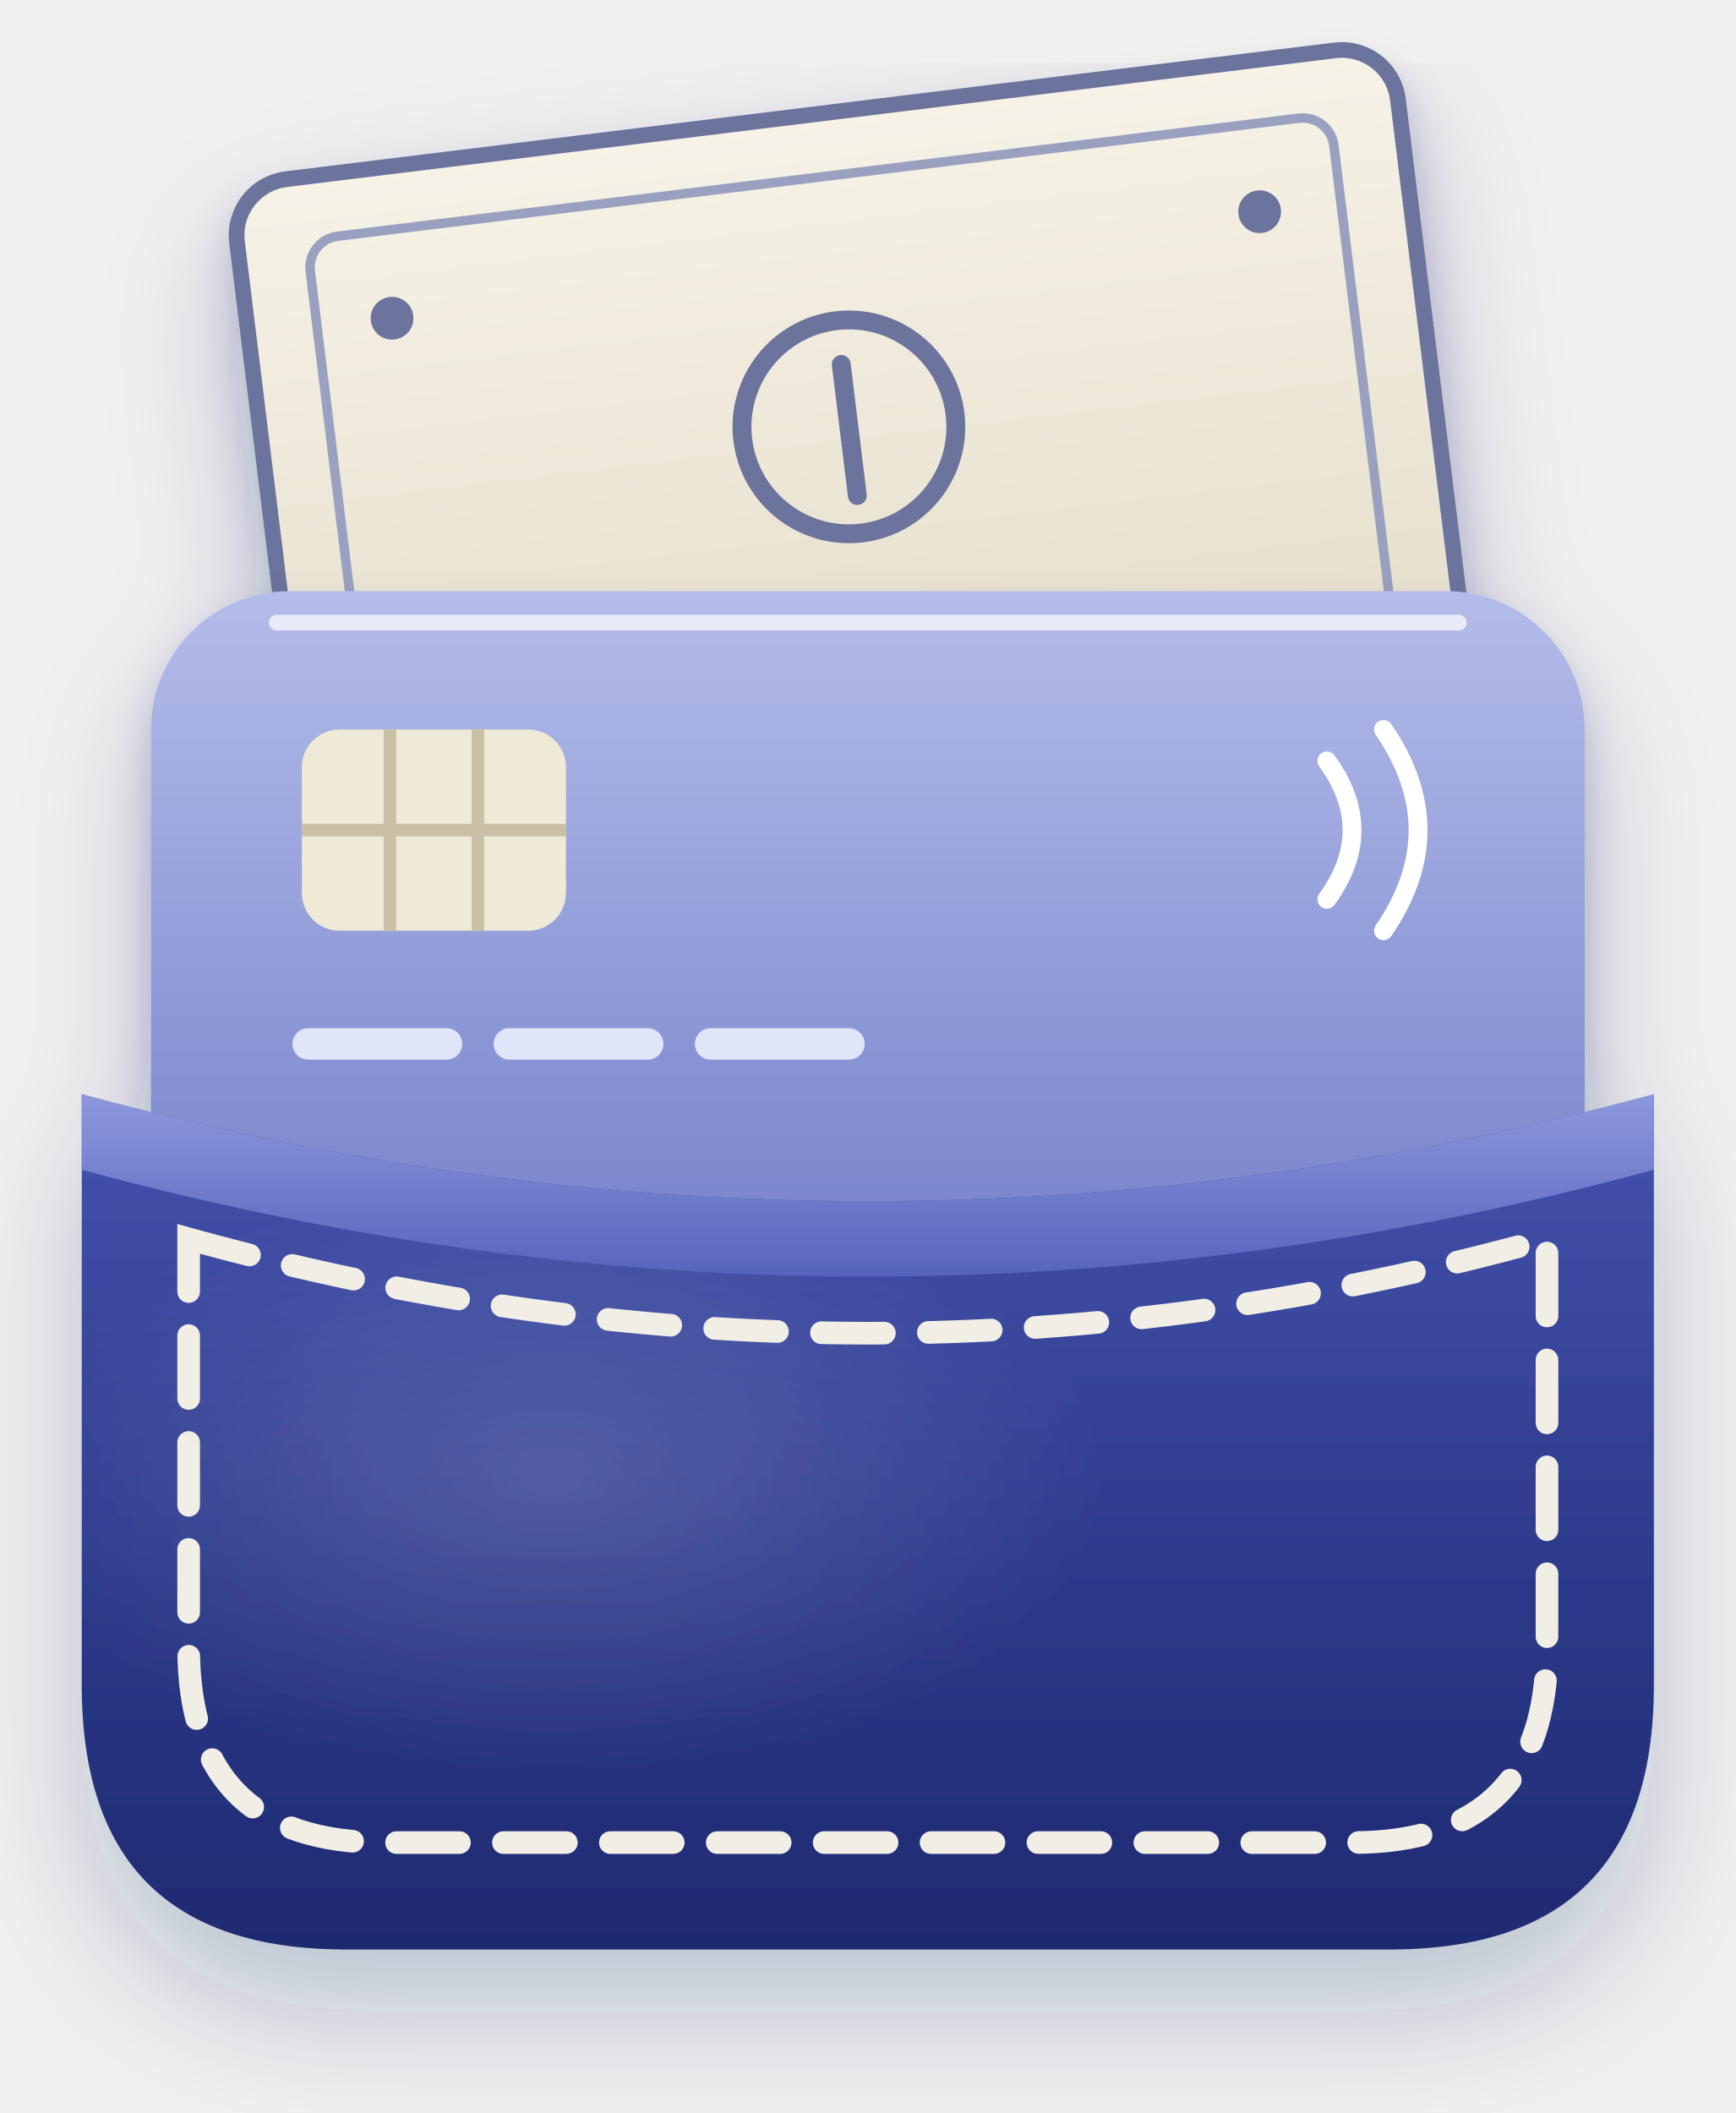
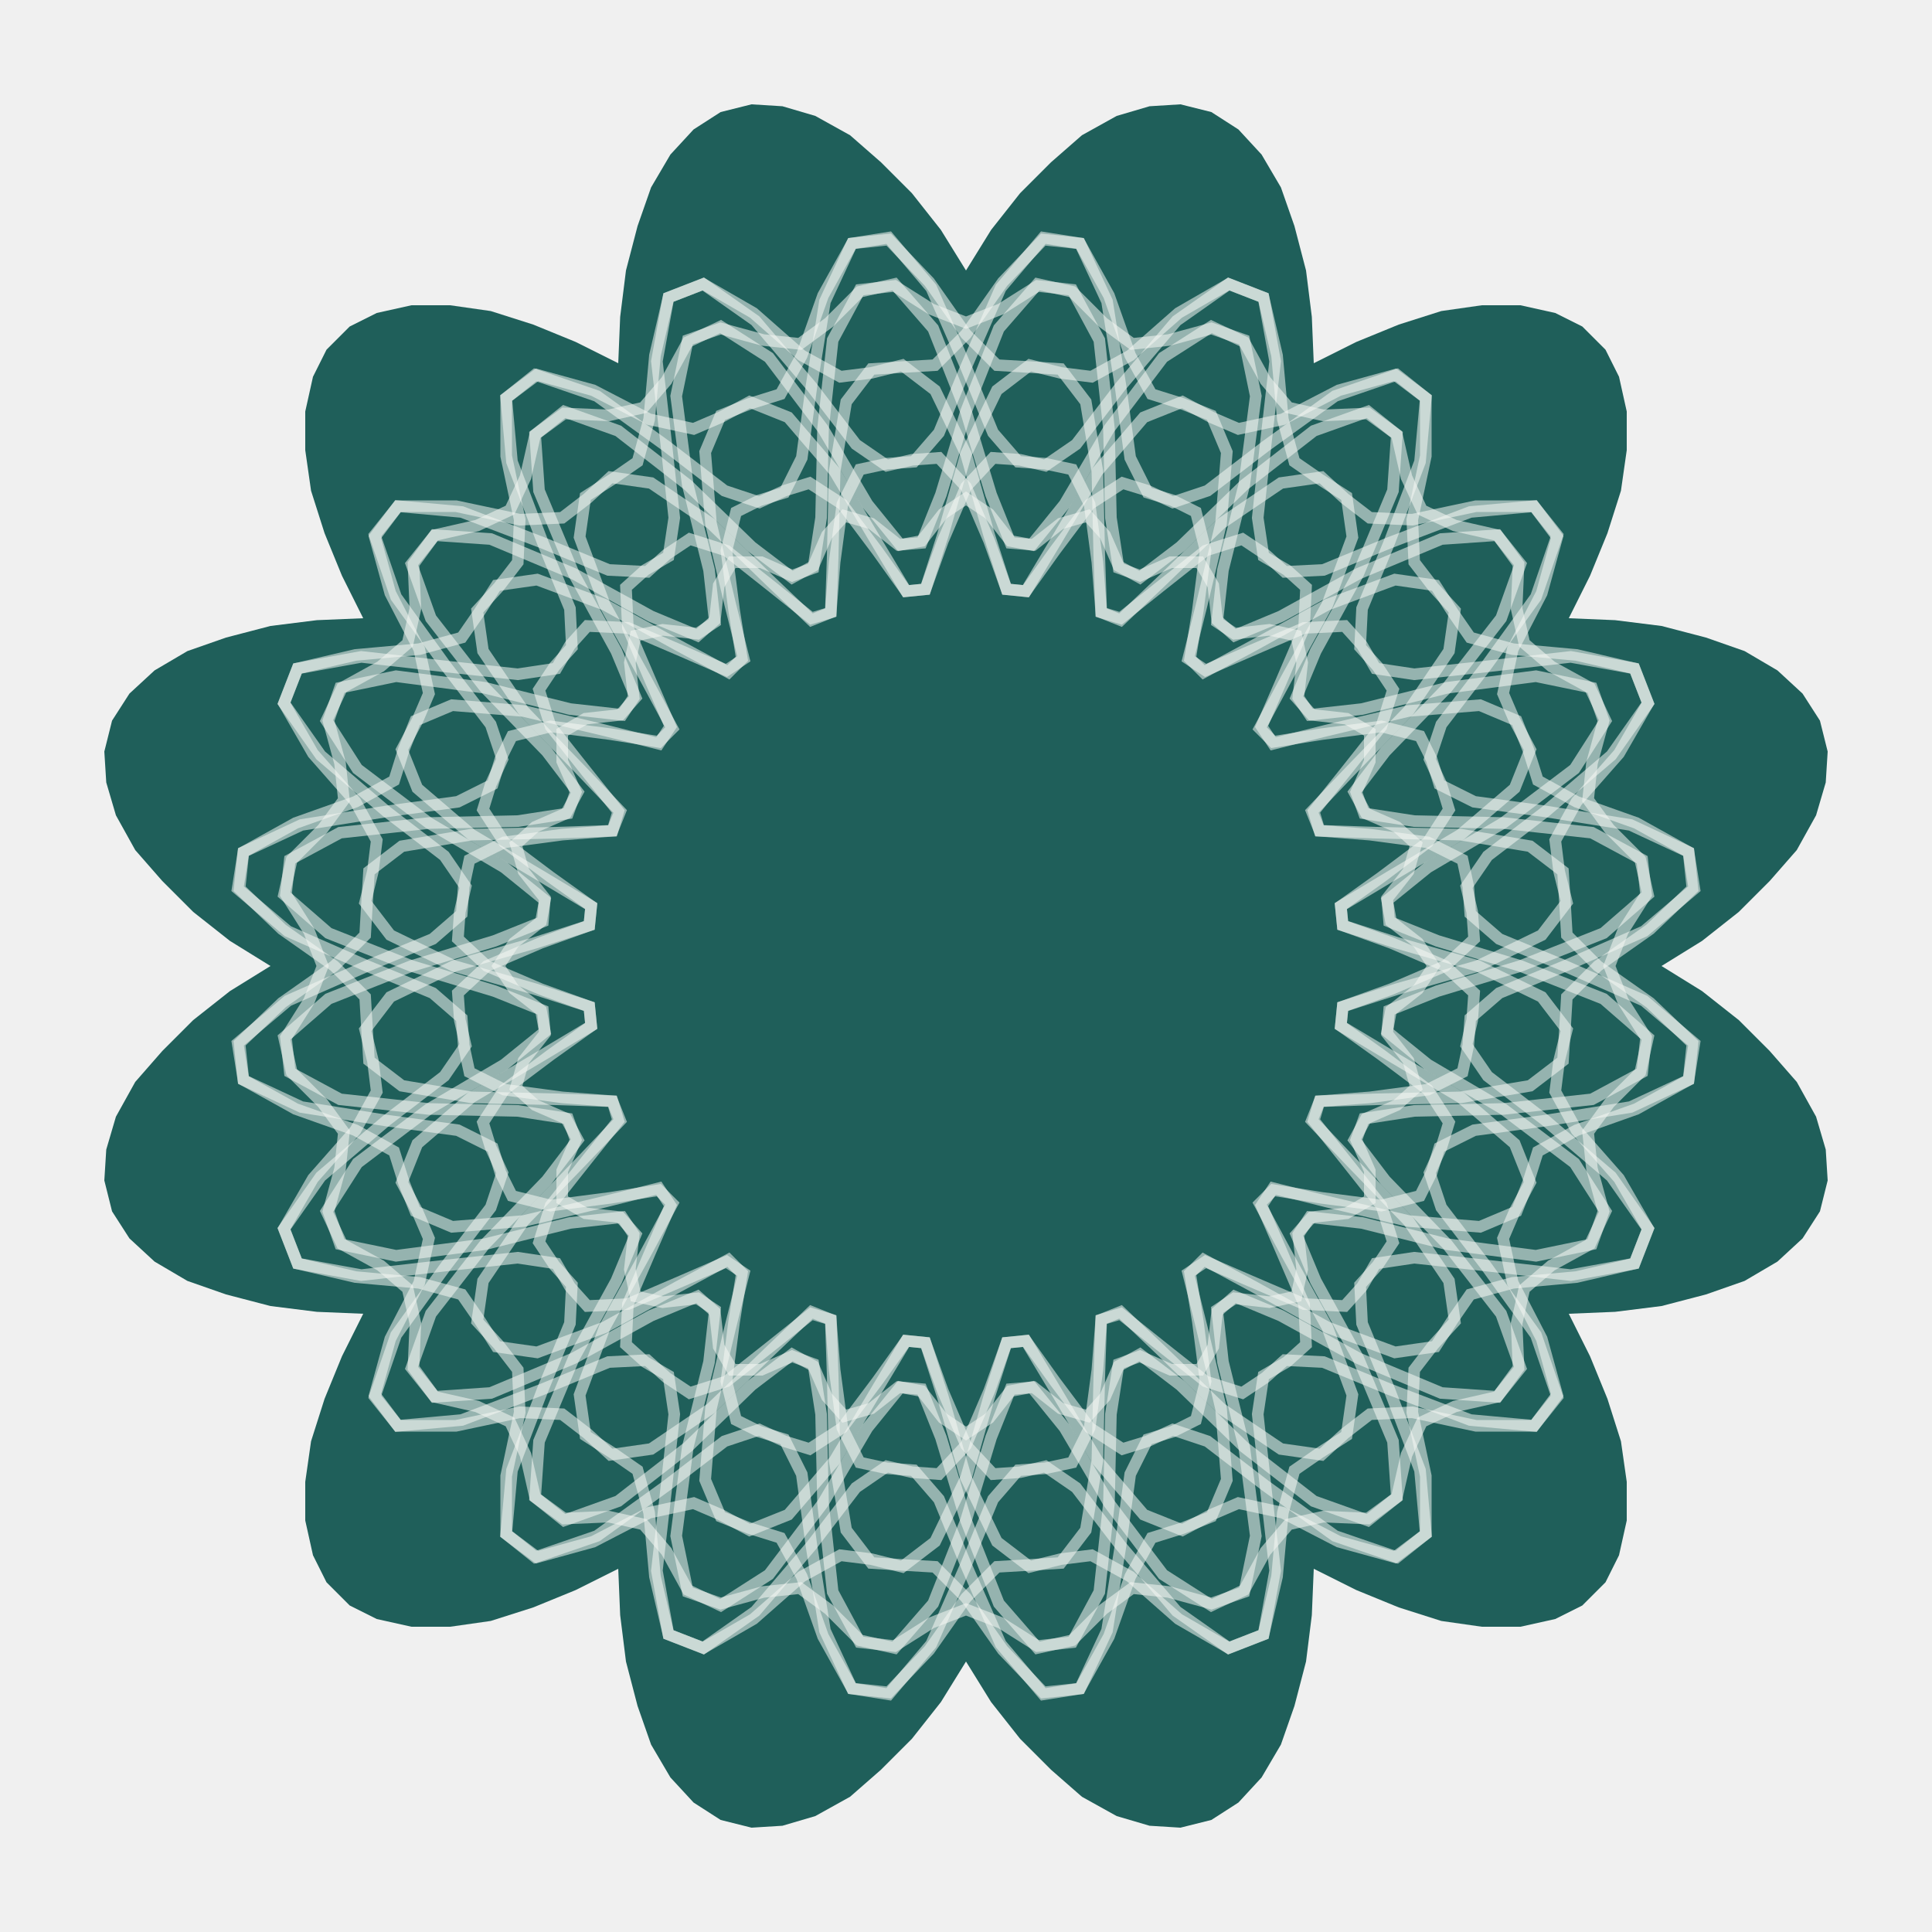
- <svg xmlns="http://www.w3.org/2000/svg" viewBox="118 82 276 336">
-   <defs>
-     <linearGradient id="pk-bg" x1="0" y1="0" x2="0.3" y2="1">
-       <stop offset="0" stop-color="#fbf9f3" />
-       <stop offset="1" stop-color="#ebe4d3" />
-     </linearGradient>
-     <linearGradient id="pk-note" x1="0" y1="0" x2="0" y2="1">
-       <stop offset="0" stop-color="#f6f2e7" />
-       <stop offset="1" stop-color="#e4ddca" />
-     </linearGradient>
-     <linearGradient id="pk-card" x1="0" y1="0" x2="0" y2="1">
-       <stop offset="0" stop-color="#b4bce9" />
-       <stop offset="1" stop-color="#7884cc" />
-     </linearGradient>
-     <linearGradient id="pk-pocket" x1="0" y1="0" x2="0" y2="1">
-       <stop offset="0" stop-color="#4553ad" />
-       <stop offset="0.55" stop-color="#2d3a8c" />
-       <stop offset="1" stop-color="#1f2a70" />
-     </linearGradient>
-     <linearGradient id="pk-lip" x1="0" y1="0" x2="0" y2="1">
-       <stop offset="0" stop-color="#8d98dc" />
-       <stop offset="1" stop-color="#5664bd" />
-     </linearGradient>
-     <radialGradient id="pk-sheen" cx="0.3" cy="0.45" r="0.35">
-       <stop offset="0" stop-color="#fff" stop-opacity=".16" />
-       <stop offset="1" stop-color="#fff" stop-opacity="0" />
-     </radialGradient>
-     <filter id="pk-drop" x="-30%" y="-30%" width="160%" height="170%">
-       <feDropShadow dx="0" dy="10" stdDeviation="10" flood-color="#1b2466" flood-opacity=".22" />
-     </filter>
-     <filter id="pk-soft" x="-20%" y="-20%" width="140%" height="140%">
-       <feDropShadow dx="0" dy="3" stdDeviation="3" flood-color="#1b2466" flood-opacity=".18" />
-     </filter>
-   </defs>
-   <g filter="url(#pk-drop)">
-     <g transform="rotate(-7 252 150)" filter="url(#pk-soft)">
-       <rect x="160" y="100" width="186" height="104" rx="9" fill="url(#pk-note)" stroke="#6c739c" stroke-width="2.5" />
-       <rect x="171" y="110" width="164" height="84" rx="5" fill="none" stroke="#9aa0bf" stroke-width="1.5" />
-       <circle cx="253" cy="150" r="17" fill="none" stroke="#6c739c" stroke-width="3" />
-       <path d="M253 140 V161" stroke="#6c739c" stroke-width="3" stroke-linecap="round" />
-       <circle cx="183" cy="124" r="3.4" fill="#6c739c" />
-       <circle cx="322" cy="124" r="3.4" fill="#6c739c" />
-     </g>
-     <g filter="url(#pk-soft)">
-       <rect x="142" y="176" width="228" height="104" rx="22" fill="url(#pk-card)" />
-       <path d="M162 181 H350" stroke="#fff" stroke-opacity=".7" stroke-width="2.5" stroke-linecap="round" />
-       <rect x="166" y="198" width="42" height="32" rx="6" fill="#efe9d8" />
-       <path d="M180 198 V230 M194 198 V230 M166 214 H208" stroke="#c9c0a6" stroke-width="2" />
-       <path d="M167 248 H189 M199 248 H221 M231 248 H253" stroke="#e1e5f8" stroke-width="5" stroke-linecap="round" />
-       <path d="M329 203 Q337 214 329 225 M338 198 Q349 214 338 230" fill="none" stroke="#fff" stroke-width="3" stroke-linecap="round" />
-     </g>
-     <path d="M131 256 Q256 290 381 256 V350 Q381 392 339 392 H173 Q131 392 131 350 Z" fill="url(#pk-pocket)" />
-     <path d="M131 256 Q256 290 381 256 V350 Q381 392 339 392 H173 Q131 392 131 350 Z" fill="url(#pk-sheen)" />
-     <path d="M131 256 Q256 290 381 256 L381 268 Q256 302 131 268 Z" fill="url(#pk-lip)" />
-     <path d="M148 279 Q256 309 364 279 V344 Q364 375 333 375 H179 Q148 375 148 344 Z" fill="none" stroke="#f1eee6" stroke-width="3.6" stroke-dasharray="10 7" stroke-linecap="round" />
+ <svg xmlns="http://www.w3.org/2000/svg" viewBox="0 0 100 100">
+   <path d="M86.0 50.0 L88.1 51.3 L90.0 52.8 L91.6 54.4 L93.0 56.0 L94.0 57.8 L94.5 59.5 L94.6 61.1 L94.2 62.7 L93.3 64.1 L92.0 65.3 L90.3 66.3 L88.3 67.0 L86.0 67.6 L83.6 67.9 L81.2 68.0 L82.3 70.2 L83.2 72.4 L83.9 74.6 L84.2 76.7 L84.2 78.7 L83.8 80.5 L83.1 81.9 L81.9 83.1 L80.5 83.8 L78.7 84.2 L76.7 84.2 L74.6 83.9 L72.4 83.2 L70.2 82.3 L68.0 81.2 L67.9 83.6 L67.6 86.0 L67.0 88.3 L66.3 90.3 L65.3 92.0 L64.1 93.3 L62.7 94.2 L61.1 94.6 L59.5 94.5 L57.8 94.0 L56.0 93.0 L54.4 91.6 L52.8 90.0 L51.3 88.1 L50.0 86.0 L48.7 88.1 L47.2 90.0 L45.6 91.6 L44.0 93.0 L42.2 94.0 L40.5 94.5 L38.9 94.6 L37.3 94.2 L35.9 93.3 L34.7 92.0 L33.7 90.3 L33.0 88.3 L32.4 86.0 L32.1 83.6 L32.0 81.2 L29.8 82.3 L27.6 83.2 L25.4 83.9 L23.3 84.2 L21.3 84.2 L19.5 83.8 L18.1 83.1 L16.9 81.9 L16.2 80.5 L15.8 78.7 L15.8 76.7 L16.1 74.6 L16.8 72.4 L17.7 70.2 L18.8 68.0 L16.4 67.9 L14.0 67.6 L11.7 67.0 L9.7 66.3 L8.0 65.3 L6.7 64.1 L5.8 62.7 L5.4 61.1 L5.5 59.5 L6.0 57.8 L7.0 56.0 L8.4 54.4 L10.0 52.8 L11.9 51.3 L14.0 50.0 L11.9 48.7 L10.0 47.2 L8.4 45.6 L7.0 44.0 L6.0 42.2 L5.5 40.5 L5.4 38.9 L5.8 37.3 L6.7 35.9 L8.0 34.7 L9.7 33.7 L11.7 33.0 L14.0 32.4 L16.4 32.1 L18.8 32.0 L17.7 29.8 L16.8 27.6 L16.1 25.4 L15.8 23.3 L15.8 21.3 L16.2 19.5 L16.9 18.1 L18.1 16.9 L19.5 16.2 L21.3 15.8 L23.3 15.8 L25.4 16.1 L27.6 16.8 L29.8 17.7 L32.0 18.8 L32.1 16.4 L32.4 14.0 L33.0 11.7 L33.7 9.7 L34.7 8.0 L35.9 6.7 L37.3 5.8 L38.9 5.4 L40.5 5.5 L42.2 6.0 L44.0 7.0 L45.6 8.4 L47.2 10.0 L48.7 11.9 L50.0 14.0 L51.3 11.9 L52.8 10.0 L54.4 8.4 L56.0 7.0 L57.8 6.0 L59.5 5.5 L61.1 5.4 L62.7 5.8 L64.1 6.7 L65.3 8.0 L66.3 9.7 L67.0 11.7 L67.6 14.0 L67.9 16.4 L68.0 18.8 L70.2 17.7 L72.4 16.8 L74.6 16.1 L76.7 15.8 L78.7 15.8 L80.5 16.2 L81.9 16.9 L83.1 18.1 L83.8 19.5 L84.2 21.3 L84.2 23.3 L83.9 25.4 L83.2 27.6 L82.3 29.8 L81.2 32.0 L83.6 32.1 L86.0 32.4 L88.3 33.0 L90.3 33.7 L92.0 34.7 L93.3 35.9 L94.2 37.3 L94.6 38.9 L94.5 40.5 L94.0 42.2 L93.0 44.0 L91.6 45.6 L90.0 47.2 L88.1 48.7 L86.0 50.0Z" fill="#1f5f5a" />
+   <g fill="none" stroke="#f5f8f4" stroke-opacity="0.55" stroke-width="0.6">
+     <path d="M78.7 50.0 L83.0 51.7 L85.3 53.7 L84.9 55.5 L83.3 57.1 L82.2 58.6 L82.4 60.5 L83.0 62.7 L82.4 64.4 L79.5 65.0 L74.9 64.4 L70.5 63.3 L67.8 63.0 L67.2 63.9 L67.4 65.7 L67.1 67.1 L65.7 67.4 L63.9 67.2 L63.0 67.8 L63.3 70.5 L64.4 74.9 L65.0 79.5 L64.4 82.4 L62.7 83.0 L60.5 82.4 L58.6 82.2 L57.1 83.3 L55.5 84.9 L53.7 85.3 L51.7 83.0 L50.0 78.7 L48.7 74.4 L47.7 71.9 L46.5 71.8 L45.1 72.9 L43.7 73.3 L42.8 72.3 L42.1 70.7 L41.0 70.1 L38.9 71.7 L35.6 74.9 L32.0 77.7 L29.2 78.7 L27.7 77.5 L27.2 75.3 L26.4 73.6 L24.7 72.8 L22.5 72.3 L21.3 70.8 L22.3 68.0 L25.1 64.4 L28.3 61.1 L29.9 59.0 L29.3 57.9 L27.7 57.2 L26.7 56.3 L27.1 54.9 L28.2 53.5 L28.1 52.3 L25.6 51.3 L21.3 50.0 L17.0 48.3 L14.7 46.3 L15.1 44.5 L16.7 42.9 L17.8 41.4 L17.6 39.5 L17.0 37.3 L17.6 35.6 L20.5 35.0 L25.1 35.6 L29.5 36.7 L32.2 37.0 L32.8 36.1 L32.6 34.3 L32.9 32.9 L34.3 32.6 L36.1 32.8 L37.0 32.2 L36.7 29.5 L35.6 25.1 L35.0 20.5 L35.6 17.6 L37.3 17.0 L39.5 17.6 L41.4 17.8 L42.9 16.7 L44.5 15.1 L46.3 14.7 L48.3 17.0 L50.0 21.3 L51.3 25.6 L52.3 28.1 L53.5 28.2 L54.9 27.1 L56.3 26.7 L57.2 27.7 L57.9 29.3 L59.0 29.9 L61.1 28.3 L64.4 25.1 L68.0 22.3 L70.8 21.3 L72.3 22.5 L72.8 24.7 L73.6 26.4 L75.3 27.2 L77.5 27.7 L78.7 29.2 L77.7 32.0 L74.9 35.6 L71.7 38.9 L70.1 41.0 L70.7 42.1 L72.3 42.8 L73.3 43.7 L72.9 45.1 L71.8 46.5 L71.9 47.7 L74.4 48.7 L78.7 50.0Z" />
+     <path d="M81.0 50.0 L85.1 51.8 L87.7 54.0 L87.4 55.9 L84.7 57.4 L81.6 58.5 L79.6 59.6 L79.1 61.2 L78.5 62.7 L76.6 63.5 L72.9 63.2 L68.7 62.2 L65.9 61.5 L65.3 62.4 L66.3 64.7 L67.5 67.5 L67.6 69.6 L66.6 70.5 L65.4 71.2 L65.1 73.2 L65.5 76.9 L66.0 81.3 L65.4 84.6 L63.6 85.3 L61.0 83.8 L58.5 81.6 L56.5 80.5 L54.9 80.7 L53.3 81.1 L51.6 79.8 L50.0 76.5 L48.8 72.3 L47.9 69.5 L46.9 69.4 L45.4 71.5 L43.6 73.9 L41.9 75.0 L40.6 74.6 L39.3 74.0 L37.5 74.6 L34.5 76.9 L30.9 79.5 L27.7 80.6 L26.2 79.4 L26.2 76.4 L26.9 73.1 L26.8 70.9 L25.8 69.6 L24.7 68.4 L25.0 66.3 L27.1 63.2 L30.1 60.1 L32.1 58.0 L31.7 57.0 L29.1 56.8 L26.1 56.4 L24.3 55.5 L24.0 54.1 L23.9 52.7 L22.4 51.4 L19.0 50.0 L14.9 48.2 L12.3 46.0 L12.6 44.1 L15.3 42.6 L18.4 41.5 L20.4 40.4 L20.9 38.8 L21.5 37.3 L23.4 36.5 L27.1 36.8 L31.3 37.8 L34.1 38.5 L34.7 37.6 L33.7 35.3 L32.5 32.5 L32.4 30.4 L33.4 29.5 L34.6 28.8 L34.9 26.8 L34.5 23.1 L34.0 18.7 L34.6 15.4 L36.4 14.7 L39.0 16.2 L41.5 18.4 L43.5 19.5 L45.1 19.3 L46.7 18.9 L48.4 20.2 L50.0 23.5 L51.2 27.7 L52.1 30.5 L53.1 30.6 L54.6 28.5 L56.4 26.1 L58.1 25.0 L59.4 25.4 L60.7 26.0 L62.5 25.4 L65.5 23.1 L69.1 20.5 L72.3 19.4 L73.8 20.6 L73.8 23.6 L73.1 26.9 L73.2 29.1 L74.2 30.4 L75.3 31.6 L75.0 33.7 L72.9 36.8 L69.9 39.9 L67.9 42.0 L68.3 43.0 L70.9 43.2 L73.9 43.6 L75.7 44.5 L76.0 45.9 L76.1 47.3 L77.6 48.6 L81.0 50.0Z" />
+     <path d="M82.7 50.0 L85.4 51.9 L87.6 54.0 L87.4 55.9 L84.4 57.3 L80.0 58.0 L76.3 58.5 L74.5 59.4 L74.1 60.7 L73.5 61.9 L71.5 62.4 L68.4 62.0 L65.9 61.6 L65.2 62.3 L66.6 64.9 L68.7 68.7 L70.0 72.2 L69.7 74.3 L68.3 75.2 L67.0 76.1 L66.4 78.3 L66.1 81.6 L65.4 84.6 L63.6 85.3 L60.9 83.4 L58.0 80.0 L55.7 77.0 L54.1 75.9 L52.8 76.2 L51.4 76.3 L50.0 74.8 L48.8 72.0 L47.9 69.5 L46.9 69.4 L45.4 71.9 L43.2 75.6 L40.8 78.4 L38.8 79.2 L37.3 78.4 L35.9 77.8 L33.6 78.3 L30.7 79.8 L27.8 80.6 L26.2 79.4 L26.5 76.1 L28.1 71.9 L29.5 68.5 L29.6 66.5 L28.7 65.5 L27.9 64.3 L28.5 62.4 L30.4 60.0 L32.0 58.0 L31.7 57.0 L28.8 56.9 L24.4 56.8 L20.8 56.2 L19.1 54.9 L19.0 53.3 L18.9 51.6 L17.3 50.0 L14.6 48.1 L12.4 46.0 L12.6 44.1 L15.6 42.7 L20.0 42.0 L23.7 41.5 L25.5 40.6 L25.9 39.3 L26.5 38.1 L28.5 37.6 L31.6 38.0 L34.1 38.4 L34.8 37.7 L33.4 35.1 L31.3 31.3 L30.0 27.8 L30.3 25.7 L31.7 24.8 L33.0 23.9 L33.6 21.7 L33.9 18.4 L34.6 15.4 L36.4 14.7 L39.1 16.6 L42.0 20.0 L44.3 23.0 L45.9 24.1 L47.2 23.8 L48.6 23.7 L50.0 25.2 L51.2 28.0 L52.1 30.5 L53.1 30.6 L54.6 28.1 L56.8 24.4 L59.2 21.6 L61.2 20.8 L62.7 21.6 L64.1 22.2 L66.4 21.7 L69.3 20.2 L72.2 19.4 L73.8 20.6 L73.5 23.9 L71.9 28.1 L70.5 31.5 L70.4 33.5 L71.3 34.5 L72.1 35.7 L71.5 37.6 L69.6 40.0 L68.0 42.0 L68.3 43.0 L71.2 43.1 L75.6 43.2 L79.2 43.8 L80.9 45.1 L81.0 46.7 L81.1 48.4 L82.7 50.0Z" />
+     <path d="M83.3 50.0 L84.0 51.8 L85.2 53.7 L85.0 55.5 L82.4 56.9 L77.8 57.4 L73.2 57.5 L70.6 57.9 L70.2 59.0 L70.9 60.6 L70.9 62.1 L69.7 62.8 L67.9 63.0 L67.1 63.9 L68.1 66.3 L70.3 70.3 L72.1 74.6 L72.3 77.5 L70.8 78.6 L68.5 78.5 L66.7 78.9 L65.5 80.3 L64.4 82.3 L62.7 83.1 L60.2 81.5 L57.4 77.8 L55.1 73.9 L53.4 71.8 L52.3 72.0 L51.2 73.4 L50.0 74.2 L48.8 73.4 L47.7 72.0 L46.6 71.8 L44.9 73.9 L42.6 77.8 L39.8 81.5 L37.3 83.1 L35.6 82.3 L34.5 80.3 L33.3 78.9 L31.5 78.5 L29.2 78.6 L27.7 77.5 L27.9 74.6 L29.7 70.3 L31.9 66.3 L32.9 63.9 L32.1 63.0 L30.3 62.8 L29.1 62.1 L29.1 60.6 L29.8 59.0 L29.4 57.9 L26.8 57.5 L22.2 57.4 L17.6 56.9 L15.0 55.5 L14.8 53.7 L16.0 51.8 L16.7 50.0 L16.0 48.2 L14.8 46.3 L15.0 44.5 L17.6 43.1 L22.2 42.6 L26.8 42.5 L29.4 42.1 L29.8 41.0 L29.1 39.4 L29.1 37.9 L30.3 37.2 L32.1 37.0 L32.9 36.1 L31.9 33.7 L29.7 29.7 L27.9 25.4 L27.7 22.5 L29.2 21.4 L31.5 21.5 L33.3 21.1 L34.5 19.7 L35.6 17.7 L37.3 16.9 L39.8 18.5 L42.6 22.2 L44.9 26.1 L46.6 28.2 L47.7 28.0 L48.8 26.6 L50.0 25.8 L51.2 26.6 L52.3 28.0 L53.4 28.2 L55.1 26.1 L57.4 22.2 L60.2 18.5 L62.7 16.9 L64.4 17.7 L65.5 19.7 L66.7 21.1 L68.5 21.5 L70.8 21.4 L72.3 22.5 L72.1 25.4 L70.3 29.7 L68.1 33.7 L67.1 36.1 L67.9 37.0 L69.7 37.2 L70.9 37.9 L70.9 39.4 L70.2 41.0 L70.6 42.1 L73.2 42.5 L77.8 42.6 L82.4 43.1 L85.0 44.5 L85.2 46.3 L84.0 48.2 L83.3 50.0Z" />
+     <path d="M82.7 50.0 L81.1 51.6 L81.0 53.3 L80.9 54.9 L79.2 56.2 L75.6 56.8 L71.2 56.9 L68.3 57.0 L68.0 58.0 L69.6 60.0 L71.5 62.4 L72.1 64.3 L71.3 65.5 L70.4 66.5 L70.5 68.5 L71.9 71.9 L73.5 76.1 L73.8 79.4 L72.2 80.6 L69.3 79.8 L66.4 78.3 L64.1 77.8 L62.7 78.4 L61.2 79.2 L59.2 78.4 L56.8 75.6 L54.6 71.9 L53.1 69.4 L52.1 69.5 L51.2 72.0 L50.0 74.8 L48.6 76.3 L47.2 76.2 L45.9 75.9 L44.3 77.0 L42.0 80.0 L39.1 83.4 L36.4 85.3 L34.6 84.6 L33.9 81.6 L33.6 78.3 L33.0 76.1 L31.7 75.2 L30.3 74.3 L30.0 72.2 L31.3 68.7 L33.4 64.9 L34.8 62.3 L34.1 61.6 L31.6 62.0 L28.5 62.4 L26.5 61.9 L25.9 60.7 L25.5 59.4 L23.7 58.5 L20.0 58.0 L15.6 57.3 L12.6 55.9 L12.4 54.0 L14.6 51.9 L17.3 50.0 L18.9 48.4 L19.0 46.7 L19.1 45.1 L20.8 43.8 L24.4 43.2 L28.8 43.1 L31.7 43.0 L32.0 42.0 L30.4 40.0 L28.5 37.6 L27.9 35.7 L28.7 34.5 L29.6 33.5 L29.5 31.5 L28.1 28.1 L26.5 23.9 L26.2 20.6 L27.8 19.4 L30.7 20.2 L33.6 21.7 L35.9 22.2 L37.3 21.6 L38.8 20.8 L40.8 21.6 L43.2 24.4 L45.4 28.1 L46.9 30.6 L47.9 30.5 L48.8 28.0 L50.0 25.2 L51.4 23.7 L52.8 23.8 L54.1 24.1 L55.7 23.0 L58.0 20.0 L60.9 16.6 L63.6 14.7 L65.4 15.4 L66.1 18.4 L66.4 21.7 L67.0 23.9 L68.3 24.8 L69.7 25.7 L70.0 27.8 L68.7 31.3 L66.6 35.1 L65.2 37.7 L65.9 38.4 L68.4 38.0 L71.5 37.6 L73.5 38.1 L74.1 39.3 L74.5 40.6 L76.3 41.5 L80.0 42.0 L84.4 42.7 L87.4 44.1 L87.6 46.0 L85.4 48.1 L82.7 50.0Z" />
+     <path d="M81.0 50.0 L77.6 51.4 L76.1 52.7 L76.0 54.1 L75.7 55.5 L73.9 56.4 L70.9 56.8 L68.3 57.0 L67.9 58.0 L69.9 60.1 L72.9 63.2 L75.0 66.3 L75.3 68.4 L74.2 69.6 L73.2 70.9 L73.1 73.1 L73.8 76.4 L73.8 79.4 L72.3 80.6 L69.1 79.5 L65.5 76.9 L62.5 74.6 L60.7 74.0 L59.4 74.6 L58.1 75.0 L56.4 73.9 L54.6 71.5 L53.1 69.4 L52.1 69.5 L51.2 72.3 L50.0 76.5 L48.4 79.8 L46.7 81.1 L45.1 80.7 L43.5 80.5 L41.5 81.6 L39.0 83.8 L36.4 85.3 L34.6 84.6 L34.0 81.3 L34.5 76.9 L34.9 73.2 L34.6 71.2 L33.4 70.5 L32.4 69.6 L32.5 67.5 L33.7 64.7 L34.7 62.4 L34.1 61.5 L31.3 62.2 L27.1 63.2 L23.4 63.5 L21.5 62.7 L20.9 61.2 L20.4 59.6 L18.4 58.5 L15.3 57.4 L12.6 55.9 L12.3 54.0 L14.9 51.8 L19.0 50.0 L22.4 48.6 L23.9 47.3 L24.0 45.9 L24.3 44.5 L26.1 43.6 L29.1 43.2 L31.7 43.0 L32.1 42.0 L30.1 39.9 L27.1 36.8 L25.0 33.7 L24.7 31.6 L25.8 30.4 L26.8 29.1 L26.9 26.9 L26.2 23.6 L26.2 20.6 L27.7 19.4 L30.9 20.5 L34.5 23.1 L37.5 25.4 L39.3 26.0 L40.6 25.4 L41.9 25.0 L43.6 26.1 L45.4 28.5 L46.9 30.6 L47.9 30.5 L48.8 27.7 L50.0 23.5 L51.6 20.2 L53.3 18.9 L54.9 19.3 L56.5 19.5 L58.5 18.4 L61.0 16.2 L63.6 14.7 L65.4 15.4 L66.0 18.7 L65.5 23.1 L65.1 26.8 L65.4 28.8 L66.6 29.5 L67.6 30.4 L67.5 32.5 L66.3 35.3 L65.3 37.6 L65.9 38.5 L68.7 37.8 L72.9 36.8 L76.6 36.5 L78.5 37.3 L79.1 38.8 L79.6 40.4 L81.6 41.5 L84.7 42.6 L87.4 44.1 L87.7 46.0 L85.1 48.2 L81.0 50.0Z" />
+     <path d="M78.7 50.0 L74.4 51.3 L71.9 52.3 L71.8 53.5 L72.9 54.9 L73.3 56.3 L72.3 57.2 L70.7 57.9 L70.1 59.0 L71.7 61.1 L74.9 64.4 L77.7 68.0 L78.7 70.8 L77.5 72.3 L75.3 72.8 L73.6 73.6 L72.8 75.3 L72.3 77.5 L70.8 78.7 L68.0 77.7 L64.4 74.9 L61.1 71.7 L59.0 70.1 L57.9 70.7 L57.2 72.3 L56.3 73.3 L54.9 72.9 L53.5 71.8 L52.3 71.9 L51.3 74.4 L50.0 78.7 L48.3 83.0 L46.3 85.3 L44.5 84.9 L42.9 83.3 L41.4 82.2 L39.5 82.4 L37.3 83.0 L35.6 82.4 L35.0 79.5 L35.6 74.9 L36.7 70.5 L37.0 67.8 L36.1 67.2 L34.3 67.4 L32.9 67.1 L32.6 65.7 L32.8 63.9 L32.2 63.0 L29.5 63.3 L25.1 64.4 L20.5 65.0 L17.6 64.4 L17.0 62.7 L17.6 60.5 L17.8 58.6 L16.7 57.1 L15.1 55.5 L14.7 53.7 L17.0 51.7 L21.3 50.0 L25.6 48.7 L28.1 47.7 L28.2 46.5 L27.1 45.1 L26.7 43.7 L27.7 42.8 L29.3 42.1 L29.9 41.0 L28.3 38.9 L25.1 35.6 L22.3 32.0 L21.3 29.2 L22.5 27.7 L24.7 27.2 L26.4 26.4 L27.2 24.7 L27.7 22.5 L29.2 21.3 L32.0 22.3 L35.6 25.1 L38.9 28.3 L41.0 29.9 L42.1 29.3 L42.8 27.7 L43.7 26.7 L45.1 27.1 L46.5 28.2 L47.7 28.1 L48.7 25.6 L50.0 21.3 L51.7 17.0 L53.7 14.7 L55.5 15.1 L57.1 16.7 L58.6 17.8 L60.5 17.6 L62.7 17.0 L64.4 17.6 L65.0 20.5 L64.4 25.1 L63.3 29.5 L63.0 32.2 L63.9 32.8 L65.7 32.6 L67.1 32.9 L67.4 34.3 L67.2 36.1 L67.8 37.0 L70.5 36.7 L74.9 35.6 L79.5 35.0 L82.4 35.6 L83.0 37.3 L82.4 39.5 L82.2 41.4 L83.3 42.9 L84.9 44.5 L85.3 46.3 L83.0 48.3 L78.7 50.0Z" />
+     <path d="M76.5 50.0 L72.3 51.2 L69.5 52.1 L69.4 53.1 L71.5 54.6 L73.9 56.4 L75.0 58.1 L74.6 59.4 L74.0 60.7 L74.6 62.5 L76.9 65.5 L79.5 69.1 L80.6 72.3 L79.4 73.8 L76.4 73.8 L73.1 73.1 L70.9 73.2 L69.6 74.2 L68.4 75.3 L66.3 75.0 L63.2 72.9 L60.1 69.9 L58.0 67.9 L57.0 68.3 L56.8 70.9 L56.4 73.9 L55.5 75.7 L54.1 76.0 L52.7 76.1 L51.4 77.6 L50.0 81.0 L48.2 85.1 L46.0 87.7 L44.1 87.4 L42.6 84.7 L41.5 81.6 L40.4 79.6 L38.8 79.1 L37.3 78.5 L36.5 76.6 L36.8 72.9 L37.8 68.7 L38.5 65.9 L37.6 65.3 L35.3 66.3 L32.5 67.5 L30.4 67.6 L29.5 66.6 L28.8 65.4 L26.8 65.1 L23.1 65.5 L18.7 66.0 L15.4 65.4 L14.7 63.6 L16.2 61.0 L18.4 58.5 L19.5 56.5 L19.3 54.9 L18.9 53.3 L20.2 51.6 L23.5 50.0 L27.7 48.8 L30.5 47.9 L30.6 46.9 L28.5 45.4 L26.1 43.6 L25.0 41.9 L25.4 40.6 L26.0 39.3 L25.4 37.5 L23.1 34.5 L20.5 30.9 L19.4 27.7 L20.6 26.2 L23.6 26.2 L26.9 26.9 L29.1 26.8 L30.4 25.8 L31.6 24.7 L33.7 25.0 L36.8 27.1 L39.9 30.1 L42.0 32.1 L43.0 31.7 L43.2 29.1 L43.6 26.1 L44.5 24.3 L45.9 24.0 L47.3 23.9 L48.6 22.4 L50.0 19.0 L51.8 14.9 L54.0 12.3 L55.9 12.6 L57.4 15.3 L58.5 18.4 L59.6 20.4 L61.2 20.9 L62.7 21.5 L63.5 23.4 L63.2 27.1 L62.2 31.3 L61.5 34.1 L62.4 34.7 L64.7 33.7 L67.5 32.5 L69.6 32.4 L70.5 33.4 L71.2 34.6 L73.2 34.9 L76.9 34.5 L81.3 34.0 L84.6 34.6 L85.3 36.4 L83.8 39.0 L81.6 41.5 L80.5 43.5 L80.7 45.1 L81.1 46.7 L79.8 48.4 L76.5 50.0Z" />
+     <path d="M74.8 50.0 L72.0 51.2 L69.5 52.1 L69.4 53.1 L71.9 54.6 L75.6 56.8 L78.4 59.2 L79.2 61.2 L78.4 62.7 L77.8 64.1 L78.3 66.4 L79.8 69.3 L80.6 72.2 L79.4 73.8 L76.1 73.5 L71.9 71.9 L68.5 70.5 L66.5 70.4 L65.5 71.3 L64.3 72.1 L62.4 71.5 L60.0 69.6 L58.0 68.0 L57.0 68.3 L56.9 71.2 L56.8 75.6 L56.2 79.2 L54.9 80.9 L53.3 81.0 L51.6 81.1 L50.0 82.7 L48.1 85.4 L46.0 87.6 L44.1 87.4 L42.7 84.4 L42.0 80.0 L41.5 76.3 L40.6 74.5 L39.3 74.1 L38.1 73.5 L37.6 71.5 L38.0 68.4 L38.4 65.9 L37.7 65.2 L35.1 66.6 L31.3 68.7 L27.8 70.0 L25.7 69.7 L24.8 68.3 L23.9 67.0 L21.7 66.4 L18.4 66.1 L15.4 65.4 L14.7 63.6 L16.6 60.9 L20.0 58.0 L23.0 55.7 L24.1 54.1 L23.8 52.8 L23.7 51.4 L25.2 50.0 L28.0 48.8 L30.5 47.9 L30.6 46.9 L28.1 45.4 L24.4 43.2 L21.6 40.8 L20.8 38.8 L21.6 37.3 L22.2 35.9 L21.7 33.6 L20.2 30.7 L19.4 27.8 L20.6 26.2 L23.9 26.5 L28.1 28.1 L31.5 29.5 L33.5 29.6 L34.5 28.7 L35.7 27.9 L37.6 28.5 L40.0 30.4 L42.0 32.0 L43.0 31.7 L43.1 28.8 L43.2 24.4 L43.8 20.8 L45.1 19.1 L46.7 19.0 L48.4 18.9 L50.0 17.3 L51.9 14.6 L54.0 12.4 L55.9 12.6 L57.3 15.6 L58.0 20.0 L58.5 23.7 L59.4 25.5 L60.7 25.9 L61.9 26.5 L62.4 28.5 L62.0 31.6 L61.6 34.1 L62.3 34.8 L64.9 33.4 L68.7 31.3 L72.2 30.0 L74.3 30.3 L75.2 31.7 L76.1 33.0 L78.3 33.6 L81.6 33.9 L84.6 34.6 L85.3 36.4 L83.4 39.1 L80.0 42.0 L77.0 44.3 L75.9 45.9 L76.2 47.2 L76.3 48.6 L74.8 50.0Z" />
+     <path d="M74.2 50.0 L73.4 51.2 L72.0 52.3 L71.8 53.4 L73.9 55.1 L77.8 57.4 L81.5 60.2 L83.1 62.7 L82.3 64.4 L80.3 65.5 L78.9 66.7 L78.5 68.5 L78.6 70.8 L77.5 72.3 L74.6 72.1 L70.3 70.3 L66.3 68.1 L63.9 67.1 L63.0 67.9 L62.8 69.7 L62.1 70.9 L60.6 70.9 L59.0 70.2 L57.9 70.6 L57.5 73.2 L57.4 77.8 L56.9 82.4 L55.5 85.0 L53.7 85.2 L51.8 84.0 L50.0 83.3 L48.2 84.0 L46.3 85.2 L44.5 85.0 L43.1 82.4 L42.6 77.8 L42.5 73.2 L42.1 70.6 L41.0 70.2 L39.4 70.9 L37.9 70.9 L37.2 69.7 L37.0 67.9 L36.1 67.1 L33.7 68.1 L29.7 70.3 L25.4 72.1 L22.5 72.3 L21.4 70.8 L21.5 68.5 L21.1 66.7 L19.7 65.5 L17.7 64.4 L16.9 62.7 L18.5 60.2 L22.2 57.4 L26.1 55.1 L28.2 53.4 L28.0 52.3 L26.6 51.2 L25.8 50.0 L26.6 48.8 L28.0 47.7 L28.2 46.6 L26.1 44.9 L22.2 42.6 L18.5 39.8 L16.9 37.3 L17.7 35.6 L19.7 34.5 L21.1 33.3 L21.5 31.5 L21.4 29.2 L22.5 27.7 L25.4 27.9 L29.7 29.7 L33.7 31.9 L36.1 32.9 L37.0 32.1 L37.2 30.3 L37.9 29.1 L39.4 29.1 L41.0 29.8 L42.1 29.4 L42.5 26.8 L42.6 22.2 L43.1 17.6 L44.5 15.0 L46.3 14.8 L48.2 16.0 L50.0 16.7 L51.8 16.0 L53.7 14.8 L55.5 15.0 L56.9 17.6 L57.4 22.2 L57.5 26.8 L57.9 29.4 L59.0 29.8 L60.6 29.1 L62.1 29.1 L62.8 30.3 L63.0 32.1 L63.9 32.9 L66.3 31.9 L70.3 29.7 L74.6 27.9 L77.5 27.7 L78.6 29.2 L78.5 31.5 L78.9 33.3 L80.3 34.5 L82.3 35.6 L83.1 37.3 L81.5 39.8 L77.8 42.6 L73.9 44.9 L71.8 46.6 L72.0 47.7 L73.4 48.8 L74.2 50.0Z" />
+     <path d="M74.8 50.0 L76.3 51.4 L76.2 52.8 L75.9 54.1 L77.0 55.7 L80.0 58.0 L83.4 60.9 L85.3 63.6 L84.6 65.4 L81.6 66.1 L78.3 66.4 L76.1 67.0 L75.2 68.3 L74.3 69.7 L72.2 70.0 L68.7 68.7 L64.9 66.6 L62.3 65.2 L61.6 65.9 L62.0 68.4 L62.4 71.5 L61.9 73.5 L60.7 74.1 L59.4 74.5 L58.5 76.3 L58.0 80.0 L57.3 84.4 L55.9 87.4 L54.0 87.6 L51.9 85.4 L50.0 82.7 L48.4 81.1 L46.7 81.0 L45.1 80.9 L43.8 79.2 L43.2 75.6 L43.1 71.2 L43.0 68.3 L42.0 68.0 L40.0 69.6 L37.6 71.5 L35.7 72.1 L34.5 71.3 L33.5 70.4 L31.5 70.5 L28.1 71.9 L23.9 73.5 L20.6 73.8 L19.4 72.2 L20.2 69.3 L21.7 66.4 L22.2 64.1 L21.6 62.7 L20.8 61.2 L21.6 59.2 L24.4 56.8 L28.1 54.6 L30.6 53.1 L30.5 52.1 L28.0 51.2 L25.2 50.0 L23.7 48.6 L23.8 47.2 L24.1 45.9 L23.0 44.3 L20.0 42.0 L16.6 39.1 L14.7 36.4 L15.4 34.6 L18.4 33.9 L21.7 33.6 L23.9 33.0 L24.8 31.7 L25.7 30.3 L27.8 30.0 L31.3 31.3 L35.1 33.4 L37.7 34.8 L38.4 34.1 L38.0 31.6 L37.6 28.5 L38.1 26.5 L39.3 25.9 L40.6 25.5 L41.5 23.7 L42.0 20.0 L42.7 15.6 L44.1 12.6 L46.0 12.4 L48.1 14.6 L50.0 17.3 L51.6 18.9 L53.3 19.0 L54.9 19.1 L56.2 20.8 L56.8 24.4 L56.9 28.8 L57.0 31.7 L58.0 32.0 L60.0 30.4 L62.4 28.5 L64.3 27.9 L65.5 28.7 L66.5 29.6 L68.5 29.5 L71.9 28.1 L76.1 26.5 L79.4 26.2 L80.6 27.8 L79.8 30.7 L78.3 33.6 L77.8 35.9 L78.4 37.3 L79.2 38.8 L78.4 40.8 L75.6 43.2 L71.9 45.4 L69.4 46.9 L69.5 47.9 L72.0 48.8 L74.8 50.0Z" />
+     <path d="M76.5 50.0 L79.8 51.6 L81.1 53.3 L80.7 54.9 L80.5 56.5 L81.6 58.5 L83.8 61.0 L85.3 63.6 L84.6 65.4 L81.3 66.0 L76.9 65.5 L73.2 65.1 L71.2 65.4 L70.5 66.6 L69.6 67.6 L67.5 67.5 L64.7 66.3 L62.4 65.3 L61.5 65.9 L62.2 68.7 L63.2 72.9 L63.5 76.6 L62.7 78.5 L61.2 79.1 L59.6 79.6 L58.5 81.6 L57.4 84.7 L55.9 87.4 L54.0 87.7 L51.8 85.1 L50.0 81.0 L48.6 77.6 L47.3 76.1 L45.9 76.0 L44.5 75.7 L43.6 73.9 L43.2 70.9 L43.0 68.3 L42.0 67.9 L39.9 69.9 L36.8 72.9 L33.7 75.0 L31.6 75.3 L30.4 74.2 L29.1 73.2 L26.9 73.1 L23.6 73.8 L20.6 73.8 L19.4 72.3 L20.5 69.1 L23.1 65.5 L25.4 62.5 L26.0 60.7 L25.4 59.4 L25.0 58.1 L26.1 56.4 L28.5 54.6 L30.6 53.1 L30.5 52.1 L27.7 51.2 L23.5 50.0 L20.2 48.4 L18.9 46.7 L19.3 45.1 L19.5 43.5 L18.4 41.5 L16.2 39.0 L14.7 36.4 L15.4 34.6 L18.7 34.0 L23.1 34.5 L26.8 34.9 L28.8 34.6 L29.5 33.4 L30.4 32.4 L32.5 32.5 L35.3 33.7 L37.6 34.7 L38.5 34.1 L37.8 31.3 L36.8 27.1 L36.5 23.4 L37.3 21.5 L38.8 20.9 L40.4 20.4 L41.5 18.4 L42.6 15.3 L44.1 12.6 L46.0 12.3 L48.2 14.9 L50.0 19.0 L51.4 22.4 L52.7 23.9 L54.1 24.0 L55.5 24.3 L56.4 26.1 L56.8 29.1 L57.0 31.7 L58.0 32.1 L60.1 30.1 L63.2 27.1 L66.3 25.0 L68.4 24.7 L69.6 25.8 L70.9 26.8 L73.1 26.9 L76.4 26.2 L79.4 26.2 L80.6 27.7 L79.5 30.9 L76.9 34.5 L74.6 37.5 L74.0 39.3 L74.6 40.6 L75.0 41.9 L73.9 43.6 L71.5 45.4 L69.4 46.9 L69.5 47.9 L72.3 48.8 L76.5 50.0Z" />
  </g>
</svg>
